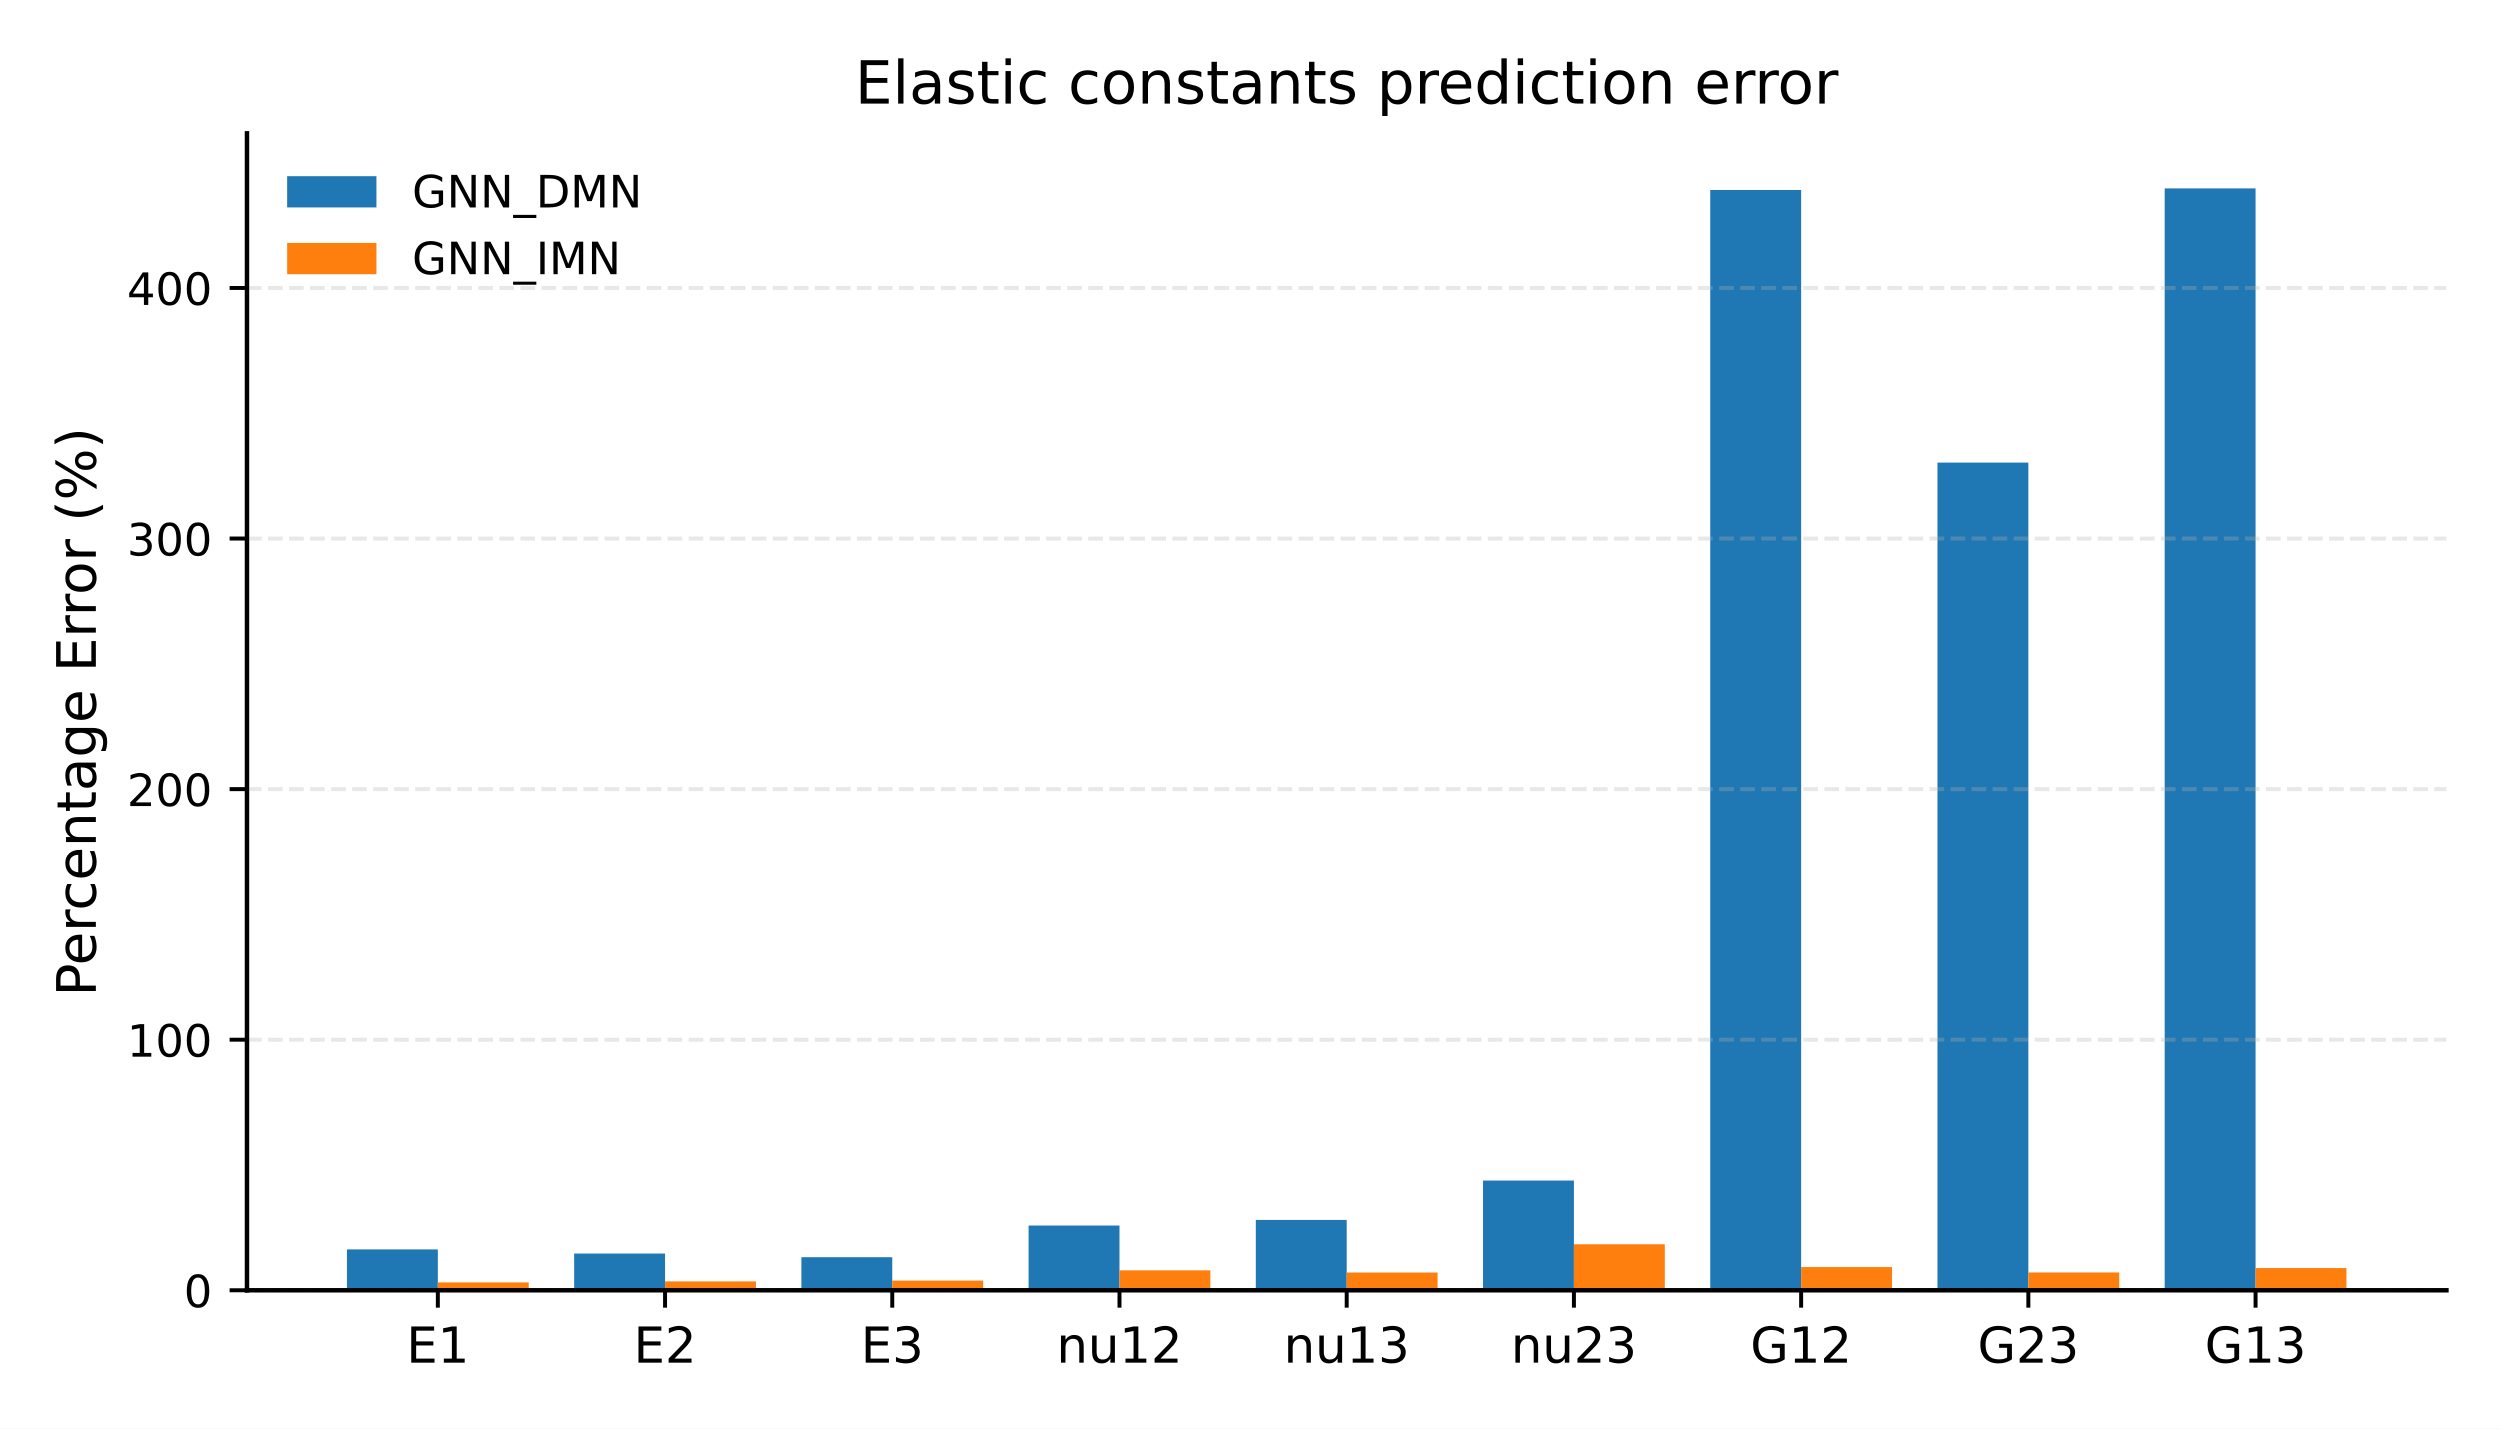
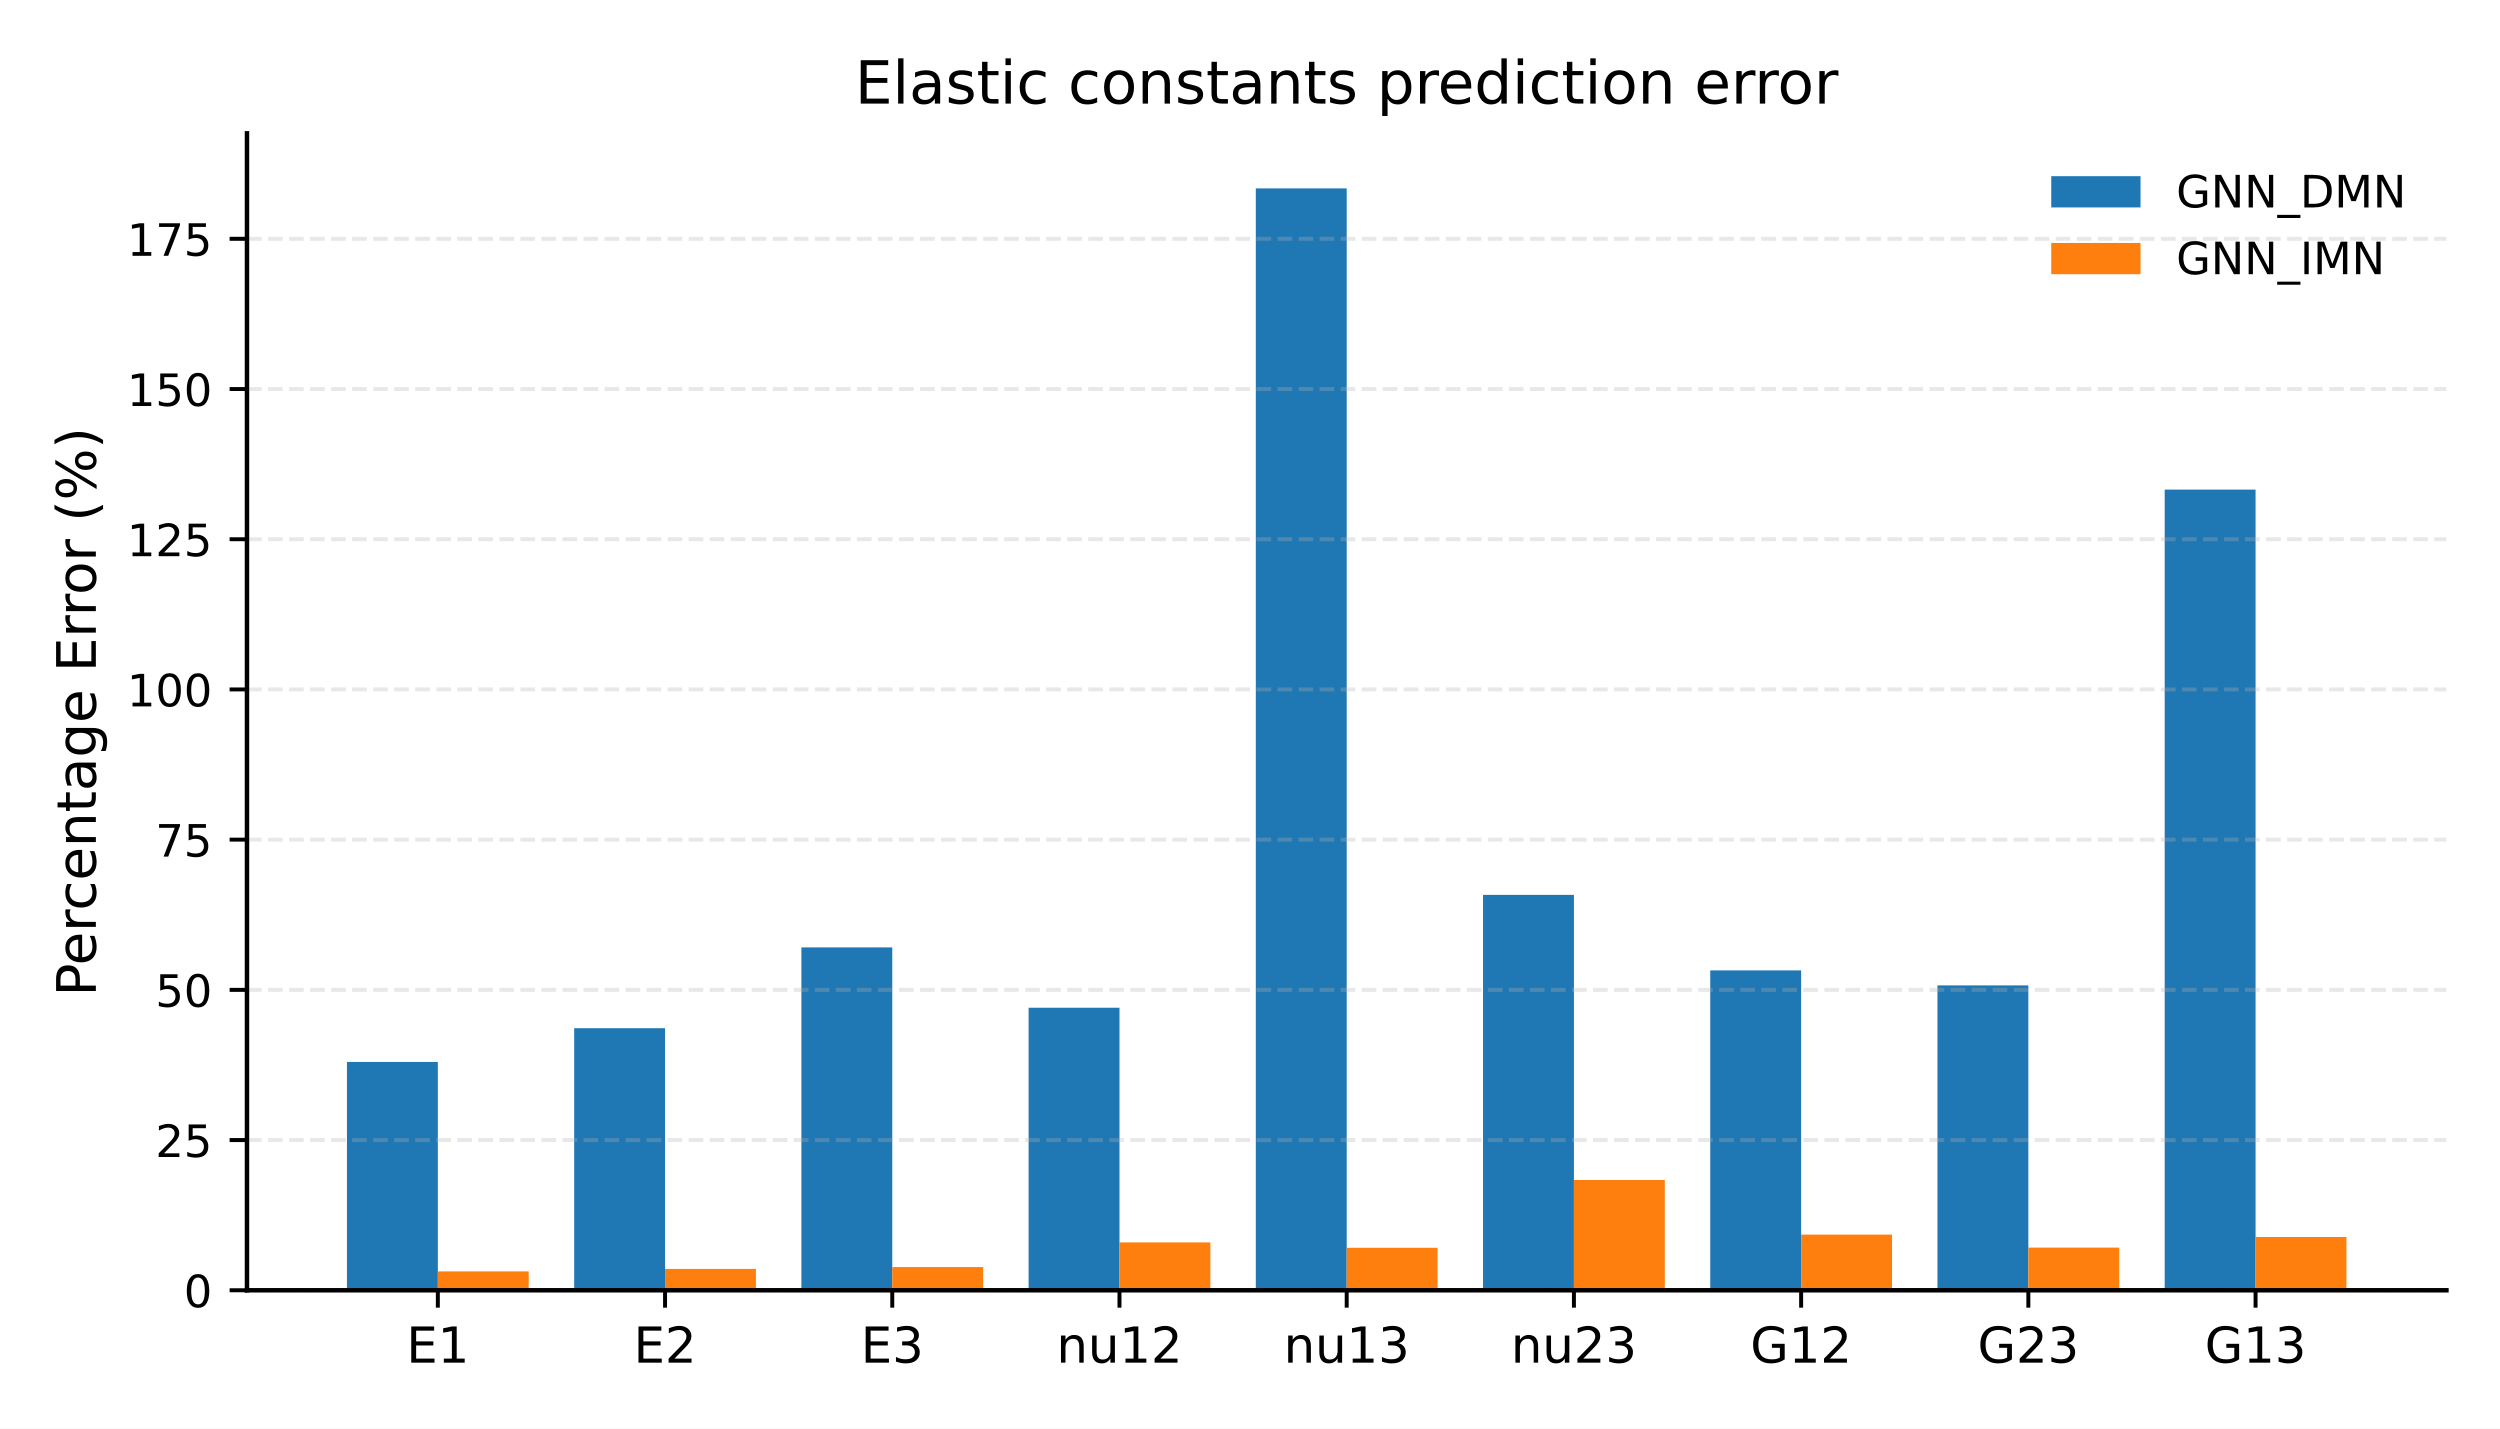
<svg xmlns="http://www.w3.org/2000/svg" xmlns:xlink="http://www.w3.org/1999/xlink" width="504pt" height="288pt" viewBox="0 0 504 288" version="1.1">
  <defs>
    <style type="text/css">*{stroke-linejoin: round; stroke-linecap: butt}</style>
  </defs>
  <g id="figure_1">
    <g id="patch_1">
      <path d="M 0 288  L 504 288  L 504 0  L 0 0  z " style="fill: #ffffff" />
    </g>
    <g id="axes_1">
      <g id="patch_2">
        <path d="M 49.79 260.12  L 493.2 260.12  L 493.2 26.88  L 49.79 26.88  z " style="fill: #ffffff" />
      </g>
      <g id="patch_3">
-         <path d="M 69.945 260.12  L 88.268 260.12  L 88.268 251.881  L 69.945 251.881  z " clip-path="url(#p6a618f743d)" style="fill: #1f77b4" />
+         <path d="M 69.945 260.12  L 88.268 260.12  L 88.268 214.08  L 69.945 214.08  z " clip-path="url(#p5f04683e8d)" style="fill: #1f77b4" />
      </g>
      <g id="patch_4">
-         <path d="M 115.752 260.12  L 134.075 260.12  L 134.075 252.708  L 115.752 252.708  z " clip-path="url(#p6a618f743d)" style="fill: #1f77b4" />
+         <path d="M 115.752 260.12  L 134.075 260.12  L 134.075 207.285  L 115.752 207.285  z " clip-path="url(#p5f04683e8d)" style="fill: #1f77b4" />
      </g>
      <g id="patch_5">
-         <path d="M 161.559 260.12  L 179.881 260.12  L 179.881 253.454  L 161.559 253.454  z " clip-path="url(#p6a618f743d)" style="fill: #1f77b4" />
+         <path d="M 161.559 260.12  L 179.881 260.12  L 179.881 190.991  L 161.559 190.991  z " clip-path="url(#p5f04683e8d)" style="fill: #1f77b4" />
      </g>
      <g id="patch_6">
-         <path d="M 207.365 260.12  L 225.688 260.12  L 225.688 247.068  L 207.365 247.068  z " clip-path="url(#p6a618f743d)" style="fill: #1f77b4" />
+         <path d="M 207.365 260.12  L 225.688 260.12  L 225.688 203.154  L 207.365 203.154  z " clip-path="url(#p5f04683e8d)" style="fill: #1f77b4" />
      </g>
      <g id="patch_7">
-         <path d="M 253.172 260.12  L 271.495 260.12  L 271.495 245.938  L 253.172 245.938  z " clip-path="url(#p6a618f743d)" style="fill: #1f77b4" />
+         <path d="M 253.172 260.12  L 271.495 260.12  L 271.495 37.987  L 253.172 37.987  z " clip-path="url(#p5f04683e8d)" style="fill: #1f77b4" />
      </g>
      <g id="patch_8">
-         <path d="M 298.979 260.12  L 317.302 260.12  L 317.302 237.995  L 298.979 237.995  z " clip-path="url(#p6a618f743d)" style="fill: #1f77b4" />
+         <path d="M 298.979 260.12  L 317.302 260.12  L 317.302 180.401  L 298.979 180.401  z " clip-path="url(#p5f04683e8d)" style="fill: #1f77b4" />
      </g>
      <g id="patch_9">
-         <path d="M 344.786 260.12  L 363.109 260.12  L 363.109 38.299  L 344.786 38.299  z " clip-path="url(#p6a618f743d)" style="fill: #1f77b4" />
+         <path d="M 344.786 260.12  L 363.109 260.12  L 363.109 195.634  L 344.786 195.634  z " clip-path="url(#p5f04683e8d)" style="fill: #1f77b4" />
      </g>
      <g id="patch_10">
-         <path d="M 390.593 260.12  L 408.915 260.12  L 408.915 93.266  L 390.593 93.266  z " clip-path="url(#p6a618f743d)" style="fill: #1f77b4" />
+         <path d="M 390.593 260.12  L 408.915 260.12  L 408.915 198.654  L 390.593 198.654  z " clip-path="url(#p5f04683e8d)" style="fill: #1f77b4" />
      </g>
      <g id="patch_11">
-         <path d="M 436.4 260.12  L 454.722 260.12  L 454.722 37.987  L 436.4 37.987  z " clip-path="url(#p6a618f743d)" style="fill: #1f77b4" />
+         <path d="M 436.4 260.12  L 454.722 260.12  L 454.722 98.697  L 436.4 98.697  z " clip-path="url(#p5f04683e8d)" style="fill: #1f77b4" />
      </g>
      <g id="patch_12">
-         <path d="M 88.268 260.12  L 106.59 260.12  L 106.59 258.532  L 88.268 258.532  z " clip-path="url(#p6a618f743d)" style="fill: #ff7f0e" />
+         <path d="M 88.268 260.12  L 106.59 260.12  L 106.59 256.311  L 88.268 256.311  z " clip-path="url(#p5f04683e8d)" style="fill: #ff7f0e" />
      </g>
      <g id="patch_13">
-         <path d="M 134.075 260.12  L 152.397 260.12  L 152.397 258.324  L 134.075 258.324  z " clip-path="url(#p6a618f743d)" style="fill: #ff7f0e" />
+         <path d="M 134.075 260.12  L 152.397 260.12  L 152.397 255.813  L 134.075 255.813  z " clip-path="url(#p5f04683e8d)" style="fill: #ff7f0e" />
      </g>
      <g id="patch_14">
-         <path d="M 179.881 260.12  L 198.204 260.12  L 198.204 258.171  L 179.881 258.171  z " clip-path="url(#p6a618f743d)" style="fill: #ff7f0e" />
+         <path d="M 179.881 260.12  L 198.204 260.12  L 198.204 255.446  L 179.881 255.446  z " clip-path="url(#p5f04683e8d)" style="fill: #ff7f0e" />
      </g>
      <g id="patch_15">
-         <path d="M 225.688 260.12  L 244.011 260.12  L 244.011 256.094  L 225.688 256.094  z " clip-path="url(#p6a618f743d)" style="fill: #ff7f0e" />
+         <path d="M 225.688 260.12  L 244.011 260.12  L 244.011 250.466  L 225.688 250.466  z " clip-path="url(#p5f04683e8d)" style="fill: #ff7f0e" />
      </g>
      <g id="patch_16">
-         <path d="M 271.495 260.12  L 289.818 260.12  L 289.818 256.548  L 271.495 256.548  z " clip-path="url(#p6a618f743d)" style="fill: #ff7f0e" />
+         <path d="M 271.495 260.12  L 289.818 260.12  L 289.818 251.555  L 271.495 251.555  z " clip-path="url(#p5f04683e8d)" style="fill: #ff7f0e" />
      </g>
      <g id="patch_17">
-         <path d="M 317.302 260.12  L 335.625 260.12  L 335.625 250.847  L 317.302 250.847  z " clip-path="url(#p6a618f743d)" style="fill: #ff7f0e" />
+         <path d="M 317.302 260.12  L 335.625 260.12  L 335.625 237.885  L 317.302 237.885  z " clip-path="url(#p5f04683e8d)" style="fill: #ff7f0e" />
      </g>
      <g id="patch_18">
-         <path d="M 363.109 260.12  L 381.431 260.12  L 381.431 255.442  L 363.109 255.442  z " clip-path="url(#p6a618f743d)" style="fill: #ff7f0e" />
+         <path d="M 363.109 260.12  L 381.431 260.12  L 381.431 248.902  L 363.109 248.902  z " clip-path="url(#p5f04683e8d)" style="fill: #ff7f0e" />
      </g>
      <g id="patch_19">
-         <path d="M 408.915 260.12  L 427.238 260.12  L 427.238 256.53  L 408.915 256.53  z " clip-path="url(#p6a618f743d)" style="fill: #ff7f0e" />
+         <path d="M 408.915 260.12  L 427.238 260.12  L 427.238 251.513  L 408.915 251.513  z " clip-path="url(#p5f04683e8d)" style="fill: #ff7f0e" />
      </g>
      <g id="patch_20">
-         <path d="M 454.722 260.12  L 473.045 260.12  L 473.045 255.643  L 454.722 255.643  z " clip-path="url(#p6a618f743d)" style="fill: #ff7f0e" />
+         <path d="M 454.722 260.12  L 473.045 260.12  L 473.045 249.385  L 454.722 249.385  z " clip-path="url(#p5f04683e8d)" style="fill: #ff7f0e" />
      </g>
      <g id="matplotlib.axis_1">
        <g id="xtick_1">
          <g id="line2d_1">
            <defs>
-               <path id="m3784303bc2" d="M 0 0  L 0 3.5  " style="stroke: #000000; stroke-width: 0.8" />
+               <path id="mc89e7f9f34" d="M 0 0  L 0 3.5  " style="stroke: #000000; stroke-width: 0.8" />
            </defs>
            <g>
-               <use xlink:href="#m3784303bc2" x="88.268" y="260.12" style="stroke: #000000; stroke-width: 0.8" />
+               <use xlink:href="#mc89e7f9f34" x="88.268" y="260.12" style="stroke: #000000; stroke-width: 0.8" />
            </g>
          </g>
          <g id="text_1">
            <text style="font-size: 10px; font-family: 'DejaVu Sans'; text-anchor: middle" x="88.268" y="274.718" transform="rotate(-0 88.26773 274.7184)">E1</text>
          </g>
        </g>
        <g id="xtick_2">
          <g id="line2d_2">
            <g>
-               <use xlink:href="#m3784303bc2" x="134.075" y="260.12" style="stroke: #000000; stroke-width: 0.8" />
+               <use xlink:href="#mc89e7f9f34" x="134.075" y="260.12" style="stroke: #000000; stroke-width: 0.8" />
            </g>
          </g>
          <g id="text_2">
            <text style="font-size: 10px; font-family: 'DejaVu Sans'; text-anchor: middle" x="134.075" y="274.718" transform="rotate(-0 134.0745 274.7184)">E2</text>
          </g>
        </g>
        <g id="xtick_3">
          <g id="line2d_3">
            <g>
-               <use xlink:href="#m3784303bc2" x="179.881" y="260.12" style="stroke: #000000; stroke-width: 0.8" />
+               <use xlink:href="#mc89e7f9f34" x="179.881" y="260.12" style="stroke: #000000; stroke-width: 0.8" />
            </g>
          </g>
          <g id="text_3">
            <text style="font-size: 10px; font-family: 'DejaVu Sans'; text-anchor: middle" x="179.881" y="274.718" transform="rotate(-0 179.8814 274.7184)">E3</text>
          </g>
        </g>
        <g id="xtick_4">
          <g id="line2d_4">
            <g>
-               <use xlink:href="#m3784303bc2" x="225.688" y="260.12" style="stroke: #000000; stroke-width: 0.8" />
+               <use xlink:href="#mc89e7f9f34" x="225.688" y="260.12" style="stroke: #000000; stroke-width: 0.8" />
            </g>
          </g>
          <g id="text_4">
            <text style="font-size: 10px; font-family: 'DejaVu Sans'; text-anchor: middle" x="225.688" y="274.718" transform="rotate(-0 225.6882 274.7184)">nu12</text>
          </g>
        </g>
        <g id="xtick_5">
          <g id="line2d_5">
            <g>
-               <use xlink:href="#m3784303bc2" x="271.495" y="260.12" style="stroke: #000000; stroke-width: 0.8" />
+               <use xlink:href="#mc89e7f9f34" x="271.495" y="260.12" style="stroke: #000000; stroke-width: 0.8" />
            </g>
          </g>
          <g id="text_5">
            <text style="font-size: 10px; font-family: 'DejaVu Sans'; text-anchor: middle" x="271.495" y="274.718" transform="rotate(-0 271.495 274.7184)">nu13</text>
          </g>
        </g>
        <g id="xtick_6">
          <g id="line2d_6">
            <g>
-               <use xlink:href="#m3784303bc2" x="317.302" y="260.12" style="stroke: #000000; stroke-width: 0.8" />
+               <use xlink:href="#mc89e7f9f34" x="317.302" y="260.12" style="stroke: #000000; stroke-width: 0.8" />
            </g>
          </g>
          <g id="text_6">
            <text style="font-size: 10px; font-family: 'DejaVu Sans'; text-anchor: middle" x="317.302" y="274.718" transform="rotate(-0 317.3018 274.7184)">nu23</text>
          </g>
        </g>
        <g id="xtick_7">
          <g id="line2d_7">
            <g>
-               <use xlink:href="#m3784303bc2" x="363.109" y="260.12" style="stroke: #000000; stroke-width: 0.8" />
+               <use xlink:href="#mc89e7f9f34" x="363.109" y="260.12" style="stroke: #000000; stroke-width: 0.8" />
            </g>
          </g>
          <g id="text_7">
            <text style="font-size: 10px; font-family: 'DejaVu Sans'; text-anchor: middle" x="363.109" y="274.718" transform="rotate(-0 363.1086 274.7184)">G12</text>
          </g>
        </g>
        <g id="xtick_8">
          <g id="line2d_8">
            <g>
-               <use xlink:href="#m3784303bc2" x="408.915" y="260.12" style="stroke: #000000; stroke-width: 0.8" />
+               <use xlink:href="#mc89e7f9f34" x="408.915" y="260.12" style="stroke: #000000; stroke-width: 0.8" />
            </g>
          </g>
          <g id="text_8">
            <text style="font-size: 10px; font-family: 'DejaVu Sans'; text-anchor: middle" x="408.915" y="274.718" transform="rotate(-0 408.9155 274.7184)">G23</text>
          </g>
        </g>
        <g id="xtick_9">
          <g id="line2d_9">
            <g>
-               <use xlink:href="#m3784303bc2" x="454.722" y="260.12" style="stroke: #000000; stroke-width: 0.8" />
+               <use xlink:href="#mc89e7f9f34" x="454.722" y="260.12" style="stroke: #000000; stroke-width: 0.8" />
            </g>
          </g>
          <g id="text_9">
            <text style="font-size: 10px; font-family: 'DejaVu Sans'; text-anchor: middle" x="454.722" y="274.718" transform="rotate(-0 454.7223 274.7184)">G13</text>
          </g>
        </g>
      </g>
      <g id="matplotlib.axis_2">
        <g id="ytick_1">
          <g id="line2d_10">
-             <path d="M 49.79 260.12  L 493.2 260.12  " clip-path="url(#p6a618f743d)" style="fill: none; stroke-dasharray: 2.96,1.28; stroke-dashoffset: 0; stroke: #b0b0b0; stroke-opacity: 0.3; stroke-width: 0.8" />
+             <path d="M 49.79 260.12  L 493.2 260.12  " clip-path="url(#p5f04683e8d)" style="fill: none; stroke-dasharray: 2.96,1.28; stroke-dashoffset: 0; stroke: #b0b0b0; stroke-opacity: 0.3; stroke-width: 0.8" />
          </g>
          <g id="line2d_11">
            <defs>
-               <path id="m26d74e7f40" d="M 0 0  L -3.5 0  " style="stroke: #000000; stroke-width: 0.8" />
+               <path id="mf95f1b5f13" d="M 0 0  L -3.5 0  " style="stroke: #000000; stroke-width: 0.8" />
            </defs>
            <g>
-               <use xlink:href="#m26d74e7f40" x="49.79" y="260.12" style="stroke: #000000; stroke-width: 0.8" />
+               <use xlink:href="#mf95f1b5f13" x="49.79" y="260.12" style="stroke: #000000; stroke-width: 0.8" />
            </g>
          </g>
          <g id="text_10">
            <text style="font-size: 9px; font-family: 'DejaVu Sans'; text-anchor: end" x="42.79" y="263.539" transform="rotate(-0 42.79 263.5393)">0</text>
          </g>
        </g>
        <g id="ytick_2">
          <g id="line2d_12">
-             <path d="M 49.79 209.604  L 493.2 209.604  " clip-path="url(#p6a618f743d)" style="fill: none; stroke-dasharray: 2.96,1.28; stroke-dashoffset: 0; stroke: #b0b0b0; stroke-opacity: 0.3; stroke-width: 0.8" />
+             <path d="M 49.79 229.838  L 493.2 229.838  " clip-path="url(#p5f04683e8d)" style="fill: none; stroke-dasharray: 2.96,1.28; stroke-dashoffset: 0; stroke: #b0b0b0; stroke-opacity: 0.3; stroke-width: 0.8" />
          </g>
          <g id="line2d_13">
            <g>
-               <use xlink:href="#m26d74e7f40" x="49.79" y="209.604" style="stroke: #000000; stroke-width: 0.8" />
+               <use xlink:href="#mf95f1b5f13" x="49.79" y="229.838" style="stroke: #000000; stroke-width: 0.8" />
            </g>
          </g>
          <g id="text_11">
-             <text style="font-size: 9px; font-family: 'DejaVu Sans'; text-anchor: end" x="42.79" y="213.023" transform="rotate(-0 42.79 213.0234)">100</text>
+             <text style="font-size: 9px; font-family: 'DejaVu Sans'; text-anchor: end" x="42.79" y="233.257" transform="rotate(-0 42.79 233.2571)">25</text>
          </g>
        </g>
        <g id="ytick_3">
          <g id="line2d_14">
-             <path d="M 49.79 159.088  L 493.2 159.088  " clip-path="url(#p6a618f743d)" style="fill: none; stroke-dasharray: 2.96,1.28; stroke-dashoffset: 0; stroke: #b0b0b0; stroke-opacity: 0.3; stroke-width: 0.8" />
+             <path d="M 49.79 199.556  L 493.2 199.556  " clip-path="url(#p5f04683e8d)" style="fill: none; stroke-dasharray: 2.96,1.28; stroke-dashoffset: 0; stroke: #b0b0b0; stroke-opacity: 0.3; stroke-width: 0.8" />
          </g>
          <g id="line2d_15">
            <g>
-               <use xlink:href="#m26d74e7f40" x="49.79" y="159.088" style="stroke: #000000; stroke-width: 0.8" />
+               <use xlink:href="#mf95f1b5f13" x="49.79" y="199.556" style="stroke: #000000; stroke-width: 0.8" />
            </g>
          </g>
          <g id="text_12">
-             <text style="font-size: 9px; font-family: 'DejaVu Sans'; text-anchor: end" x="42.79" y="162.508" transform="rotate(-0 42.79 162.5076)">200</text>
+             <text style="font-size: 9px; font-family: 'DejaVu Sans'; text-anchor: end" x="42.79" y="202.975" transform="rotate(-0 42.79 202.9749)">50</text>
          </g>
        </g>
        <g id="ytick_4">
          <g id="line2d_16">
-             <path d="M 49.79 108.572  L 493.2 108.572  " clip-path="url(#p6a618f743d)" style="fill: none; stroke-dasharray: 2.96,1.28; stroke-dashoffset: 0; stroke: #b0b0b0; stroke-opacity: 0.3; stroke-width: 0.8" />
+             <path d="M 49.79 169.273  L 493.2 169.273  " clip-path="url(#p5f04683e8d)" style="fill: none; stroke-dasharray: 2.96,1.28; stroke-dashoffset: 0; stroke: #b0b0b0; stroke-opacity: 0.3; stroke-width: 0.8" />
          </g>
          <g id="line2d_17">
            <g>
-               <use xlink:href="#m26d74e7f40" x="49.79" y="108.572" style="stroke: #000000; stroke-width: 0.8" />
+               <use xlink:href="#mf95f1b5f13" x="49.79" y="169.273" style="stroke: #000000; stroke-width: 0.8" />
            </g>
          </g>
          <g id="text_13">
-             <text style="font-size: 9px; font-family: 'DejaVu Sans'; text-anchor: end" x="42.79" y="111.992" transform="rotate(-0 42.79 111.9917)">300</text>
+             <text style="font-size: 9px; font-family: 'DejaVu Sans'; text-anchor: end" x="42.79" y="172.693" transform="rotate(-0 42.79 172.6927)">75</text>
          </g>
        </g>
        <g id="ytick_5">
          <g id="line2d_18">
-             <path d="M 49.79 58.057  L 493.2 58.057  " clip-path="url(#p6a618f743d)" style="fill: none; stroke-dasharray: 2.96,1.28; stroke-dashoffset: 0; stroke: #b0b0b0; stroke-opacity: 0.3; stroke-width: 0.8" />
+             <path d="M 49.79 138.991  L 493.2 138.991  " clip-path="url(#p5f04683e8d)" style="fill: none; stroke-dasharray: 2.96,1.28; stroke-dashoffset: 0; stroke: #b0b0b0; stroke-opacity: 0.3; stroke-width: 0.8" />
          </g>
          <g id="line2d_19">
            <g>
-               <use xlink:href="#m26d74e7f40" x="49.79" y="58.057" style="stroke: #000000; stroke-width: 0.8" />
+               <use xlink:href="#mf95f1b5f13" x="49.79" y="138.991" style="stroke: #000000; stroke-width: 0.8" />
            </g>
          </g>
          <g id="text_14">
-             <text style="font-size: 9px; font-family: 'DejaVu Sans'; text-anchor: end" x="42.79" y="61.476" transform="rotate(-0 42.79 61.47586)">400</text>
-           </g>
-         </g>
-         <g id="text_15">
+             <text style="font-size: 9px; font-family: 'DejaVu Sans'; text-anchor: end" x="42.79" y="142.411" transform="rotate(-0 42.79 142.4105)">100</text>
+           </g>
+         </g>
+         <g id="ytick_6">
+           <g id="line2d_20">
+             <path d="M 49.79 108.709  L 493.2 108.709  " clip-path="url(#p5f04683e8d)" style="fill: none; stroke-dasharray: 2.96,1.28; stroke-dashoffset: 0; stroke: #b0b0b0; stroke-opacity: 0.3; stroke-width: 0.8" />
+           </g>
+           <g id="line2d_21">
+             <g>
+               <use xlink:href="#mf95f1b5f13" x="49.79" y="108.709" style="stroke: #000000; stroke-width: 0.8" />
+             </g>
+           </g>
+           <g id="text_15">
+             <text style="font-size: 9px; font-family: 'DejaVu Sans'; text-anchor: end" x="42.79" y="112.128" transform="rotate(-0 42.79 112.1283)">125</text>
+           </g>
+         </g>
+         <g id="ytick_7">
+           <g id="line2d_22">
+             <path d="M 49.79 78.427  L 493.2 78.427  " clip-path="url(#p5f04683e8d)" style="fill: none; stroke-dasharray: 2.96,1.28; stroke-dashoffset: 0; stroke: #b0b0b0; stroke-opacity: 0.3; stroke-width: 0.8" />
+           </g>
+           <g id="line2d_23">
+             <g>
+               <use xlink:href="#mf95f1b5f13" x="49.79" y="78.427" style="stroke: #000000; stroke-width: 0.8" />
+             </g>
+           </g>
+           <g id="text_16">
+             <text style="font-size: 9px; font-family: 'DejaVu Sans'; text-anchor: end" x="42.79" y="81.846" transform="rotate(-0 42.79 81.84616)">150</text>
+           </g>
+         </g>
+         <g id="ytick_8">
+           <g id="line2d_24">
+             <path d="M 49.79 48.145  L 493.2 48.145  " clip-path="url(#p5f04683e8d)" style="fill: none; stroke-dasharray: 2.96,1.28; stroke-dashoffset: 0; stroke: #b0b0b0; stroke-opacity: 0.3; stroke-width: 0.8" />
+           </g>
+           <g id="line2d_25">
+             <g>
+               <use xlink:href="#mf95f1b5f13" x="49.79" y="48.145" style="stroke: #000000; stroke-width: 0.8" />
+             </g>
+           </g>
+           <g id="text_17">
+             <text style="font-size: 9px; font-family: 'DejaVu Sans'; text-anchor: end" x="42.79" y="51.564" transform="rotate(-0 42.79 51.56397)">175</text>
+           </g>
+         </g>
+         <g id="text_18">
          <text style="font-size: 11px; font-family: 'DejaVu Sans'; text-anchor: middle" x="19.324" y="143.5" transform="rotate(-90 19.32359 143.5)">Percentage Error (%)</text>
        </g>
      </g>
      <g id="patch_21">
        <path d="M 49.79 260.12  L 49.79 26.88  " style="fill: none; stroke: #000000; stroke-width: 0.9; stroke-linejoin: miter; stroke-linecap: square" />
      </g>
      <g id="patch_22">
        <path d="M 49.79 260.12  L 493.2 260.12  " style="fill: none; stroke: #000000; stroke-width: 0.9; stroke-linejoin: miter; stroke-linecap: square" />
      </g>
-       <g id="text_16">
+       <g id="text_19">
        <text style="font-size: 12px; font-family: 'DejaVu Sans'; text-anchor: middle" x="271.495" y="20.88" transform="rotate(-0 271.495 20.88)">Elastic constants prediction error</text>
      </g>
      <g id="legend_1">
        <g id="patch_23">
-           <path d="M 57.89 41.819  L 75.89 41.819  L 75.89 35.519  L 57.89 35.519  z " style="fill: #1f77b4" />
-         </g>
-         <g id="text_17">
-           <text style="font-size: 9px; font-family: 'DejaVu Sans'; text-anchor: start" x="83.09" y="41.819" transform="rotate(-0 83.09 41.81859)">GNN_DMN</text>
+           <path d="M 413.532 41.819  L 431.532 41.819  L 431.532 35.519  L 413.532 35.519  z " style="fill: #1f77b4" />
+         </g>
+         <g id="text_20">
+           <text style="font-size: 9px; font-family: 'DejaVu Sans'; text-anchor: start" x="438.732" y="41.819" transform="rotate(-0 438.7317 41.81859)">GNN_DMN</text>
        </g>
        <g id="patch_24">
-           <path d="M 57.89 55.279  L 75.89 55.279  L 75.89 48.979  L 57.89 48.979  z " style="fill: #ff7f0e" />
-         </g>
-         <g id="text_18">
-           <text style="font-size: 9px; font-family: 'DejaVu Sans'; text-anchor: start" x="83.09" y="55.279" transform="rotate(-0 83.09 55.27922)">GNN_IMN</text>
+           <path d="M 413.532 55.279  L 431.532 55.279  L 431.532 48.979  L 413.532 48.979  z " style="fill: #ff7f0e" />
+         </g>
+         <g id="text_21">
+           <text style="font-size: 9px; font-family: 'DejaVu Sans'; text-anchor: start" x="438.732" y="55.279" transform="rotate(-0 438.7317 55.27922)">GNN_IMN</text>
        </g>
      </g>
    </g>
  </g>
  <defs>
-     <clipPath id="p6a618f743d">
+     <clipPath id="p5f04683e8d">
      <rect x="49.79" y="26.88" width="443.41" height="233.24" />
    </clipPath>
  </defs>
</svg>
